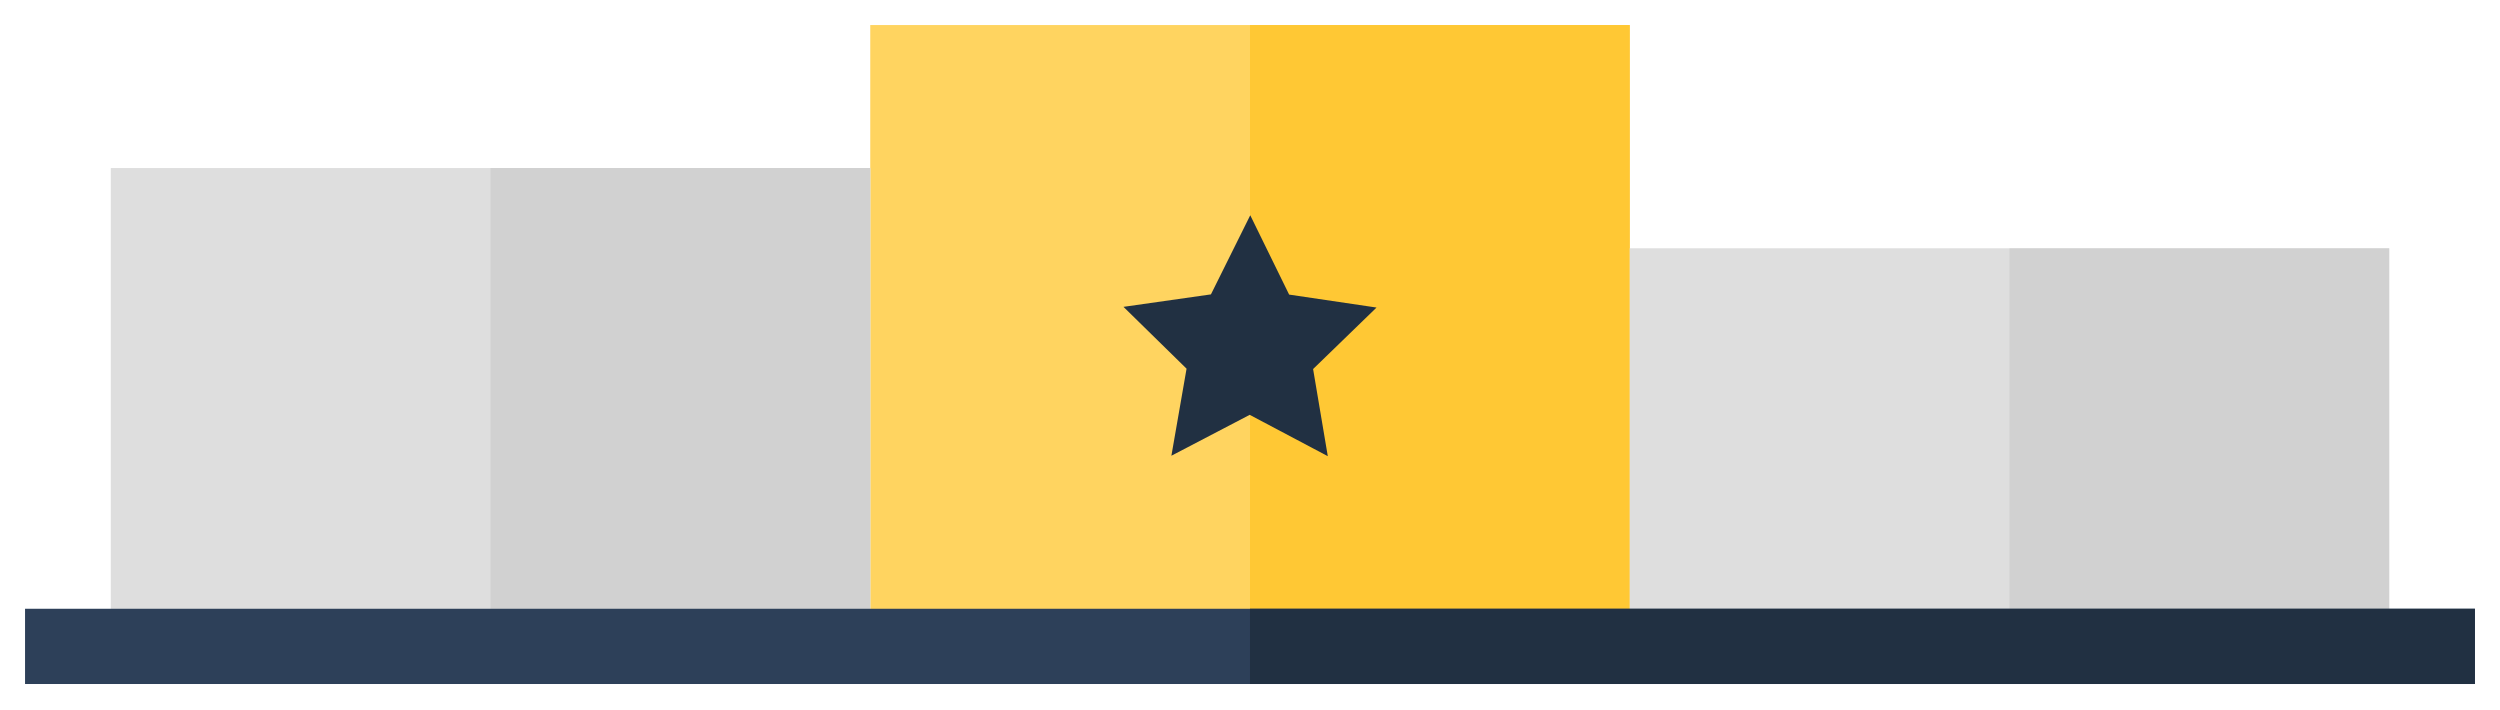
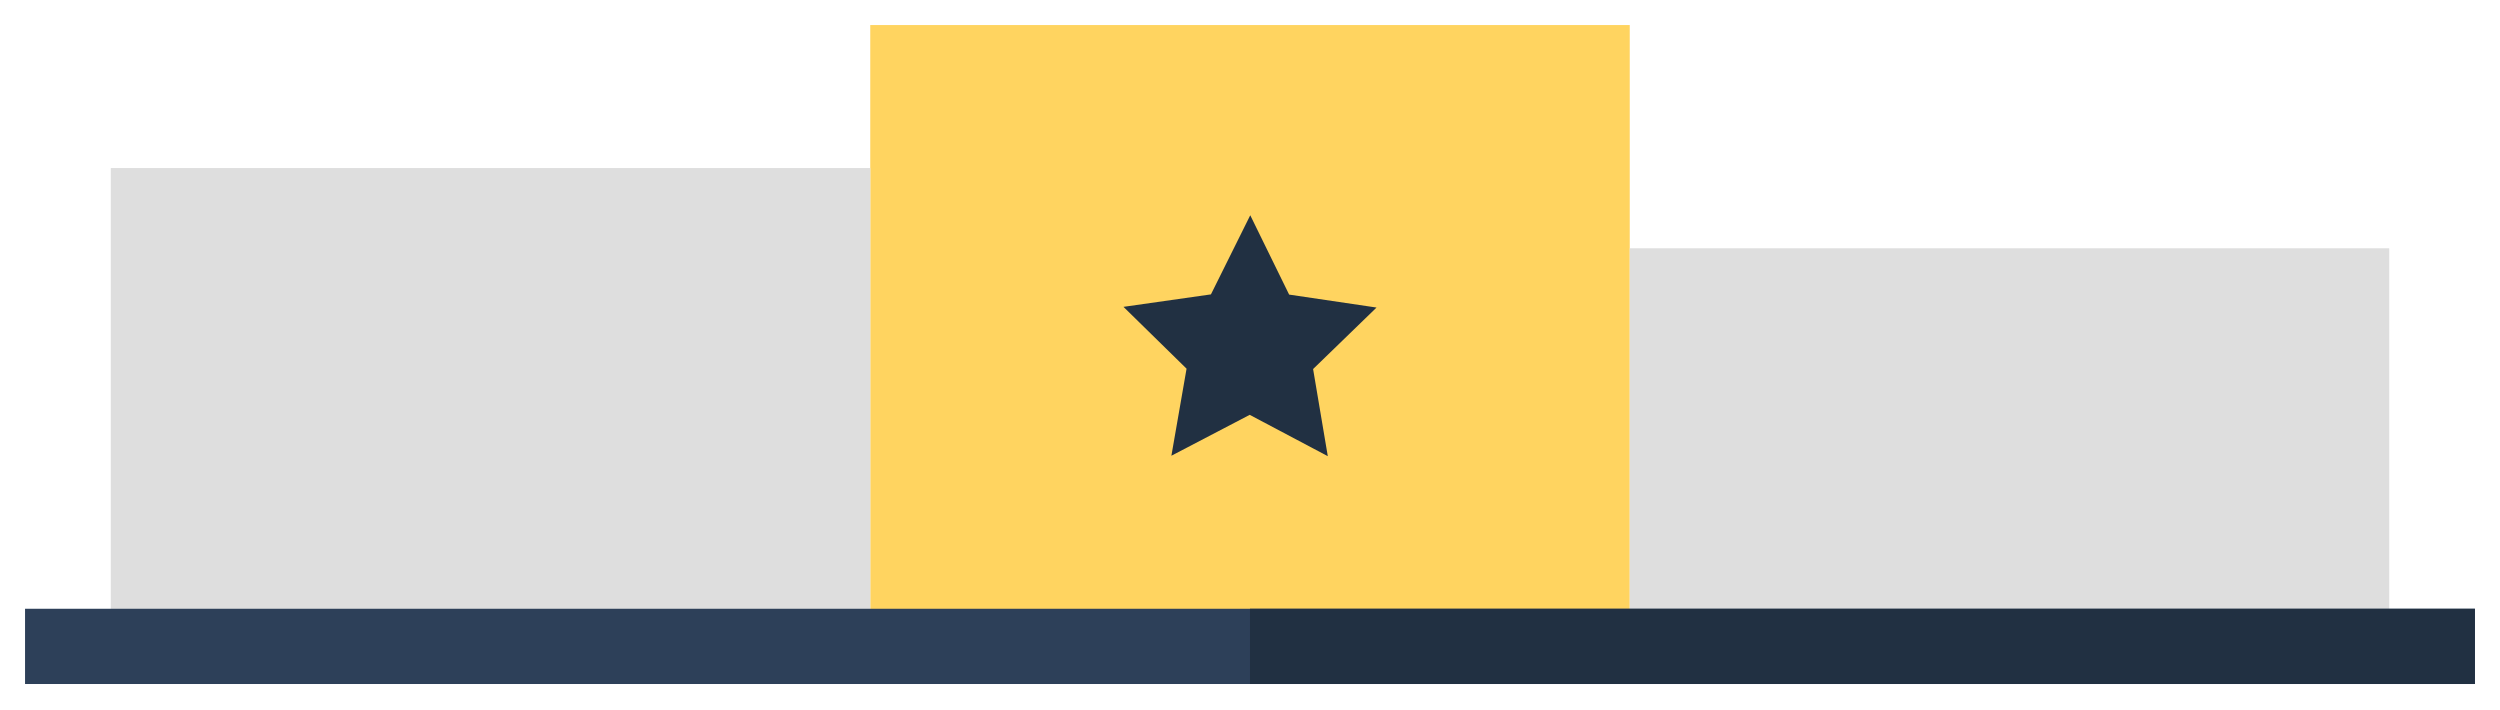
<svg xmlns="http://www.w3.org/2000/svg" version="1.1" id="Layer_1" x="0px" y="0px" viewBox="0 0 499.066 141.546" xml:space="preserve" width="499.066" height="141.546">
  <defs id="defs4292" />
  <g id="g4260" transform="translate(-6.468277,-256.8008)" />
  <g id="g4262" transform="translate(-6.468277,-256.8008)" />
  <g id="g4264" transform="translate(-6.468277,-256.8008)" />
  <g id="g4266" transform="translate(-6.468277,-256.8008)" />
  <g id="g4268" transform="translate(-6.468277,-256.8008)" />
  <g id="g4270" transform="translate(-6.468277,-256.8008)" />
  <g id="g4272" transform="translate(-6.468277,-256.8008)" />
  <g id="g4274" transform="translate(-6.468277,-256.8008)" />
  <g id="g4276" transform="translate(-6.468277,-256.8008)" />
  <g id="g4278" transform="translate(-6.468277,-256.8008)" />
  <g id="g4280" transform="translate(-6.468277,-256.8008)" />
  <g id="g4282" transform="translate(-6.468277,-256.8008)" />
  <g id="g4284" transform="translate(-6.468277,-256.8008)" />
  <g id="g4286" transform="translate(-6.468277,-256.8008)" />
  <g id="g4288" transform="translate(-6.468277,-256.8008)" />
  <g id="layer1" style="display:none" transform="translate(-6.468277,-256.8008)">
    <rect x="180.195" y="261.801" style="fill:#3db39e;fill-opacity:1" width="151.613" height="124.036" id="rect4236" />
    <rect x="256.001" y="261.801" style="fill:#38a390;fill-opacity:1" width="75.807" height="124.036" id="rect4238" />
    <rect x="28.586" y="290.342" style="fill:#dedede;fill-opacity:1" width="151.613" height="95.494" id="rect4240" />
    <rect x="104.388" y="290.342" style="fill:#c8c8c8;fill-opacity:0.594" width="75.807" height="95.494" id="rect4242" />
    <rect x="331.808" y="306.366" style="fill:#dedede;fill-opacity:1" width="151.613" height="79.471" id="rect4244" />
    <rect x="407.615" y="306.366" style="fill:#c8c8c8;fill-opacity:0.594" width="75.807" height="79.471" id="rect4246" />
    <rect x="11.468" y="378.325" style="fill:#2d4059;fill-opacity:1" width="489.066" height="15.022" id="rect4248" />
    <rect x="255.996" y="378.325" style="fill:#213042;fill-opacity:1" width="244.528" height="15.022" id="rect4250" />
    <path style="opacity:1;fill:#213042;fill-opacity:1;stroke:none;stroke-width:2.4;stroke-linecap:round;stroke-linejoin:round;stroke-miterlimit:4;stroke-dasharray:none;stroke-dashoffset:0;stroke-opacity:1" id="path4381" d="m 265.791,279.135 -0.698,17.624 -13.564,-11.274 -16.977,4.782 6.531,-16.384 -9.794,-14.668 17.6,1.148 10.923,-13.848 4.347,17.093 16.545,6.11 z" transform="matrix(0.9787169,-0.2052149,0.2052149,0.9787169,-48.81927,111.8216)" />
  </g>
  <g transform="translate(-6.468277,-256.8008)" style="display:none" id="g4507">
    <rect id="rect4509" height="124.036" width="151.613" style="fill:#dedede;fill-opacity:1" y="261.801" x="180.195" />
    <rect id="rect4511" height="124.036" width="75.807" style="fill:#d1d1d1;fill-opacity:1" y="261.801" x="256.001" />
    <rect id="rect4513" height="95.494" width="151.613" style="fill:#3db39e;fill-opacity:1" y="290.342" x="28.586" />
    <rect id="rect4515" height="95.494" width="75.807" style="fill:#38a390;fill-opacity:1" y="290.342" x="104.388" />
    <rect id="rect4517" height="79.471" width="151.613" style="fill:#dedede;fill-opacity:1" y="306.366" x="331.808" />
    <rect id="rect4519" height="79.471" width="75.807" style="fill:#c8c8c8;fill-opacity:0.594" y="306.366" x="407.615" />
    <rect id="rect4521" height="15.022" width="489.066" style="fill:#2d4059;fill-opacity:1" y="378.325" x="11.468" />
    <rect id="rect4523" height="15.022" width="244.528" style="fill:#213042;fill-opacity:1" y="378.325" x="255.996" />
    <path transform="matrix(0.9787169,-0.2052149,0.2052149,0.9787169,-200.4283,126.092)" d="m 265.791,279.135 -0.698,17.624 -13.564,-11.274 -16.977,4.782 6.531,-16.384 -9.794,-14.668 17.6,1.148 10.923,-13.848 4.347,17.093 16.545,6.11 z" id="path4525" style="opacity:1;fill:#213042;fill-opacity:1;stroke:none;stroke-width:2.4;stroke-linecap:round;stroke-linejoin:round;stroke-miterlimit:4;stroke-dasharray:none;stroke-dashoffset:0;stroke-opacity:1" />
  </g>
  <g id="g4527" style="display:none" transform="translate(-6.468277,-256.8008)">
    <rect x="180.195" y="261.801" style="fill:#dedede;fill-opacity:1" width="151.613" height="124.036" id="rect4529" />
    <rect x="256.001" y="261.801" style="fill:#d1d1d1;fill-opacity:1" width="75.807" height="124.036" id="rect4531" />
    <rect x="28.586" y="290.342" style="fill:#dedede;fill-opacity:1" width="151.613" height="95.494" id="rect4533" />
    <rect x="104.388" y="290.342" style="fill:#d1d1d1;fill-opacity:1" width="75.807" height="95.494" id="rect4535" />
    <rect x="331.808" y="306.366" style="fill:#3db39e;fill-opacity:1" width="151.613" height="79.471" id="rect4537" />
    <rect x="407.615" y="306.366" style="fill:#38a390;fill-opacity:1" width="75.807" height="79.471" id="rect4539" />
    <rect x="11.468" y="378.325" style="fill:#2d4059;fill-opacity:1" width="489.066" height="15.022" id="rect4541" />
    <rect x="255.996" y="378.325" style="fill:#213042;fill-opacity:1" width="244.528" height="15.022" id="rect4543" />
    <path style="opacity:1;fill:#213042;fill-opacity:1;stroke:none;stroke-width:2.4;stroke-linecap:round;stroke-linejoin:round;stroke-miterlimit:4;stroke-dasharray:none;stroke-dashoffset:0;stroke-opacity:1" id="path4545" d="m 265.791,279.135 -0.698,17.624 -13.564,-11.274 -16.977,4.782 6.531,-16.384 -9.794,-14.668 17.6,1.148 10.923,-13.848 4.347,17.093 16.545,6.11 z" transform="matrix(0.9787169,-0.2052149,0.2052149,0.9787169,102.7938,134.104)" />
  </g>
  <g transform="translate(-6.468277,-256.8008)" style="display:inline" id="g4567">
    <rect id="rect4569" height="124.036" width="151.613" style="fill:#ffd460;fill-opacity:1" y="261.801" x="180.195" />
-     <rect id="rect4571" height="124.036" width="75.807" style="fill:#ffc834;fill-opacity:1" y="261.801" x="256.001" />
    <rect id="rect4573" height="95.494" width="151.613" style="fill:#dedede;fill-opacity:1" y="290.342" x="28.586" />
-     <rect id="rect4575" height="95.494" width="75.807" style="fill:#c8c8c8;fill-opacity:0.594" y="290.342" x="104.388" />
    <rect id="rect4577" height="79.471" width="151.613" style="fill:#dedede;fill-opacity:1" y="306.366" x="331.808" />
-     <rect id="rect4579" height="79.471" width="75.807" style="fill:#c8c8c8;fill-opacity:0.594" y="306.366" x="407.615" />
    <rect id="rect4581" height="15.022" width="489.066" style="fill:#2d4059;fill-opacity:1" y="378.325" x="11.468" />
    <rect id="rect4583" height="15.022" width="244.528" style="fill:#213042;fill-opacity:1" y="378.325" x="255.996" />
    <path transform="matrix(0.9787169,-0.2052149,0.2052149,0.9787169,-48.81927,111.8216)" d="m 265.791,279.135 -0.698,17.624 -13.564,-11.274 -16.977,4.782 6.531,-16.384 -9.794,-14.668 17.6,1.148 10.923,-13.848 4.347,17.093 16.545,6.11 z" id="path4585" style="opacity:1;fill:#213042;fill-opacity:1;stroke:none;stroke-width:2.4;stroke-linecap:round;stroke-linejoin:round;stroke-miterlimit:4;stroke-dasharray:none;stroke-dashoffset:0;stroke-opacity:1" />
  </g>
  <g id="g4587" style="display:none" transform="translate(-6.468277,-256.8008)">
    <rect x="180.195" y="261.801" style="fill:#dedede;fill-opacity:1" width="151.613" height="124.036" id="rect4589" />
-     <rect x="256.001" y="261.801" style="fill:#d1d1d1;fill-opacity:1" width="75.807" height="124.036" id="rect4591" />
    <rect x="28.586" y="290.342" style="fill:#ffd460;fill-opacity:1" width="151.613" height="95.494" id="rect4593" />
-     <rect x="104.388" y="290.342" style="fill:#ffc834;fill-opacity:1" width="75.807" height="95.494" id="rect4595" />
    <rect x="331.808" y="306.366" style="fill:#dedede;fill-opacity:1" width="151.613" height="79.471" id="rect4597" />
-     <rect x="407.615" y="306.366" style="fill:#c8c8c8;fill-opacity:0.594" width="75.807" height="79.471" id="rect4599" />
    <rect x="11.468" y="378.325" style="fill:#2d4059;fill-opacity:1" width="489.066" height="15.022" id="rect4601" />
    <rect x="255.996" y="378.325" style="fill:#213042;fill-opacity:1" width="244.528" height="15.022" id="rect4603" />
    <path style="opacity:1;fill:#213042;fill-opacity:1;stroke:none;stroke-width:2.4;stroke-linecap:round;stroke-linejoin:round;stroke-miterlimit:4;stroke-dasharray:none;stroke-dashoffset:0;stroke-opacity:1" id="path4605" d="m 265.791,279.135 -0.698,17.624 -13.564,-11.274 -16.977,4.782 6.531,-16.384 -9.794,-14.668 17.6,1.148 10.923,-13.848 4.347,17.093 16.545,6.11 z" transform="matrix(0.9787169,-0.2052149,0.2052149,0.9787169,-200.4283,126.092)" />
  </g>
  <g transform="translate(-6.468277,-256.8008)" style="display:none" id="g4547">
    <rect id="rect4549" height="124.036" width="151.613" style="fill:#dedede;fill-opacity:1" y="261.801" x="180.195" />
-     <rect id="rect4551" height="124.036" width="75.807" style="fill:#d1d1d1;fill-opacity:1" y="261.801" x="256.001" />
    <rect id="rect4553" height="95.494" width="151.613" style="fill:#dedede;fill-opacity:1" y="290.342" x="28.586" />
-     <rect id="rect4555" height="95.494" width="75.807" style="fill:#d1d1d1;fill-opacity:1" y="290.342" x="104.388" />
    <rect id="rect4557" height="79.471" width="151.613" style="fill:#ffd460;fill-opacity:1" y="306.366" x="331.808" />
-     <rect id="rect4559" height="79.471" width="75.807" style="fill:#ffc834;fill-opacity:1" y="306.366" x="407.615" />
    <rect id="rect4561" height="15.022" width="489.066" style="fill:#2d4059;fill-opacity:1" y="378.325" x="11.468" />
    <rect id="rect4563" height="15.022" width="244.528" style="fill:#213042;fill-opacity:1" y="378.325" x="255.996" />
    <path transform="matrix(0.9787169,-0.2052149,0.2052149,0.9787169,102.7938,134.104)" d="m 265.791,279.135 -0.698,17.624 -13.564,-11.274 -16.977,4.782 6.531,-16.384 -9.794,-14.668 17.6,1.148 10.923,-13.848 4.347,17.093 16.545,6.11 z" id="path4565" style="opacity:1;fill:#213042;fill-opacity:1;stroke:none;stroke-width:2.4;stroke-linecap:round;stroke-linejoin:round;stroke-miterlimit:4;stroke-dasharray:none;stroke-dashoffset:0;stroke-opacity:1" />
  </g>
  <g id="g4687" style="display:none" transform="translate(-6.468277,-256.8008)">
    <rect x="180.195" y="261.801" style="fill:#ec605f;fill-opacity:1" width="151.613" height="124.036" id="rect4689" />
-     <rect x="256.001" y="261.801" style="fill:#e94948;fill-opacity:1" width="75.807" height="124.036" id="rect4691" />
    <rect x="28.586" y="290.342" style="fill:#dedede;fill-opacity:1" width="151.613" height="95.494" id="rect4693" />
-     <rect x="104.388" y="290.342" style="fill:#c8c8c8;fill-opacity:0.594" width="75.807" height="95.494" id="rect4695" />
    <rect x="331.808" y="306.366" style="fill:#dedede;fill-opacity:1" width="151.613" height="79.471" id="rect4697" />
-     <rect x="407.615" y="306.366" style="fill:#c8c8c8;fill-opacity:0.594" width="75.807" height="79.471" id="rect4699" />
    <rect x="11.468" y="378.325" style="fill:#2d4059;fill-opacity:1" width="489.066" height="15.022" id="rect4701" />
    <rect x="255.996" y="378.325" style="fill:#213042;fill-opacity:1" width="244.528" height="15.022" id="rect4703" />
    <path style="opacity:1;fill:#213042;fill-opacity:1;stroke:none;stroke-width:2.4;stroke-linecap:round;stroke-linejoin:round;stroke-miterlimit:4;stroke-dasharray:none;stroke-dashoffset:0;stroke-opacity:1" id="path4705" d="m 265.791,279.135 -0.698,17.624 -13.564,-11.274 -16.977,4.782 6.531,-16.384 -9.794,-14.668 17.6,1.148 10.923,-13.848 4.347,17.093 16.545,6.11 z" transform="matrix(0.9787169,-0.2052149,0.2052149,0.9787169,-48.81927,111.8216)" />
  </g>
  <g transform="translate(-6.468277,-256.8008)" style="display:none" id="g4647">
    <rect id="rect4649" height="124.036" width="151.613" style="fill:#dedede;fill-opacity:1" y="261.801" x="180.195" />
-     <rect id="rect4651" height="124.036" width="75.807" style="fill:#d1d1d1;fill-opacity:1" y="261.801" x="256.001" />
    <rect id="rect4653" height="95.494" width="151.613" style="fill:#ec605f;fill-opacity:1" y="290.342" x="28.586" />
-     <rect id="rect4655" height="95.494" width="75.807" style="fill:#e94948;fill-opacity:1" y="290.342" x="104.388" />
    <rect id="rect4657" height="79.471" width="151.613" style="fill:#dedede;fill-opacity:1" y="306.366" x="331.808" />
-     <rect id="rect4659" height="79.471" width="75.807" style="fill:#c8c8c8;fill-opacity:0.594" y="306.366" x="407.615" />
    <rect id="rect4661" height="15.022" width="489.066" style="fill:#2d4059;fill-opacity:1" y="378.325" x="11.468" />
    <rect id="rect4663" height="15.022" width="244.528" style="fill:#213042;fill-opacity:1" y="378.325" x="255.996" />
    <path transform="matrix(0.9787169,-0.2052149,0.2052149,0.9787169,-200.4283,126.092)" d="m 265.791,279.135 -0.698,17.624 -13.564,-11.274 -16.977,4.782 6.531,-16.384 -9.794,-14.668 17.6,1.148 10.923,-13.848 4.347,17.093 16.545,6.11 z" id="path4665" style="opacity:1;fill:#213042;fill-opacity:1;stroke:none;stroke-width:2.4;stroke-linecap:round;stroke-linejoin:round;stroke-miterlimit:4;stroke-dasharray:none;stroke-dashoffset:0;stroke-opacity:1" />
  </g>
  <g id="g4607" style="display:none" transform="translate(-6.468277,-256.8008)">
    <rect x="180.195" y="261.801" style="fill:#dedede;fill-opacity:1" width="151.613" height="124.036" id="rect4609" />
-     <rect x="256.001" y="261.801" style="fill:#d1d1d1;fill-opacity:1" width="75.807" height="124.036" id="rect4611" />
    <rect x="28.586" y="290.342" style="fill:#dedede;fill-opacity:1" width="151.613" height="95.494" id="rect4613" />
-     <rect x="104.388" y="290.342" style="fill:#d1d1d1;fill-opacity:1" width="75.807" height="95.494" id="rect4615" />
    <rect x="331.808" y="306.366" style="fill:#ec605f;fill-opacity:1" width="151.613" height="79.471" id="rect4617" />
-     <rect x="407.615" y="306.366" style="fill:#e94948;fill-opacity:1" width="75.807" height="79.471" id="rect4619" />
    <rect x="11.468" y="378.325" style="fill:#2d4059;fill-opacity:1" width="489.066" height="15.022" id="rect4621" />
    <rect x="255.996" y="378.325" style="fill:#213042;fill-opacity:1" width="244.528" height="15.022" id="rect4623" />
    <path style="opacity:1;fill:#213042;fill-opacity:1;stroke:none;stroke-width:2.4;stroke-linecap:round;stroke-linejoin:round;stroke-miterlimit:4;stroke-dasharray:none;stroke-dashoffset:0;stroke-opacity:1" id="path4625" d="m 265.791,279.135 -0.698,17.624 -13.564,-11.274 -16.977,4.782 6.531,-16.384 -9.794,-14.668 17.6,1.148 10.923,-13.848 4.347,17.093 16.545,6.11 z" transform="matrix(0.9787169,-0.2052149,0.2052149,0.9787169,102.7938,134.104)" />
  </g>
  <g transform="translate(-6.468277,-256.8008)" style="display:none" id="g4707">
    <rect id="rect4709" height="124.036" width="151.613" style="fill:#a1b870;fill-opacity:1" y="261.801" x="180.195" />
-     <rect id="rect4711" height="124.036" width="75.807" style="fill:#8fab55;fill-opacity:1" y="261.801" x="256.001" />
    <rect id="rect4713" height="95.494" width="151.613" style="fill:#dedede;fill-opacity:1" y="290.342" x="28.586" />
-     <rect id="rect4715" height="95.494" width="75.807" style="fill:#c8c8c8;fill-opacity:0.594" y="290.342" x="104.388" />
    <rect id="rect4717" height="79.471" width="151.613" style="fill:#dedede;fill-opacity:1" y="306.366" x="331.808" />
-     <rect id="rect4719" height="79.471" width="75.807" style="fill:#c8c8c8;fill-opacity:0.594" y="306.366" x="407.615" />
    <rect id="rect4721" height="15.022" width="489.066" style="fill:#2d4059;fill-opacity:1" y="378.325" x="11.468" />
    <rect id="rect4723" height="15.022" width="244.528" style="fill:#213042;fill-opacity:1" y="378.325" x="255.996" />
    <path transform="matrix(0.9787169,-0.2052149,0.2052149,0.9787169,-48.81927,111.8216)" d="m 265.791,279.135 -0.698,17.624 -13.564,-11.274 -16.977,4.782 6.531,-16.384 -9.794,-14.668 17.6,1.148 10.923,-13.848 4.347,17.093 16.545,6.11 z" id="path4725" style="opacity:1;fill:#213042;fill-opacity:1;stroke:none;stroke-width:2.4;stroke-linecap:round;stroke-linejoin:round;stroke-miterlimit:4;stroke-dasharray:none;stroke-dashoffset:0;stroke-opacity:1" />
  </g>
  <g id="g4667" style="display:none" transform="translate(-6.468277,-256.8008)">
    <rect x="180.195" y="261.801" style="fill:#dedede;fill-opacity:1" width="151.613" height="124.036" id="rect4669" />
-     <rect x="256.001" y="261.801" style="fill:#d1d1d1;fill-opacity:1" width="75.807" height="124.036" id="rect4671" />
    <rect x="28.586" y="290.342" style="fill:#a1b870;fill-opacity:1" width="151.613" height="95.494" id="rect4673" />
-     <rect x="104.388" y="290.342" style="fill:#8fab55;fill-opacity:1" width="75.807" height="95.494" id="rect4675" />
    <rect x="331.808" y="306.366" style="fill:#dedede;fill-opacity:1" width="151.613" height="79.471" id="rect4677" />
-     <rect x="407.615" y="306.366" style="fill:#c8c8c8;fill-opacity:0.594" width="75.807" height="79.471" id="rect4679" />
    <rect x="11.468" y="378.325" style="fill:#2d4059;fill-opacity:1" width="489.066" height="15.022" id="rect4681" />
    <rect x="255.996" y="378.325" style="fill:#213042;fill-opacity:1" width="244.528" height="15.022" id="rect4683" />
    <path style="opacity:1;fill:#213042;fill-opacity:1;stroke:none;stroke-width:2.4;stroke-linecap:round;stroke-linejoin:round;stroke-miterlimit:4;stroke-dasharray:none;stroke-dashoffset:0;stroke-opacity:1" id="path4685" d="m 265.791,279.135 -0.698,17.624 -13.564,-11.274 -16.977,4.782 6.531,-16.384 -9.794,-14.668 17.6,1.148 10.923,-13.848 4.347,17.093 16.545,6.11 z" transform="matrix(0.9787169,-0.2052149,0.2052149,0.9787169,-200.4283,126.092)" />
  </g>
  <g transform="translate(-6.468277,-256.8008)" style="display:none" id="g4627">
    <rect id="rect4629" height="124.036" width="151.613" style="fill:#dedede;fill-opacity:1" y="261.801" x="180.195" />
-     <rect id="rect4631" height="124.036" width="75.807" style="fill:#d1d1d1;fill-opacity:1" y="261.801" x="256.001" />
    <rect id="rect4633" height="95.494" width="151.613" style="fill:#dedede;fill-opacity:1" y="290.342" x="28.586" />
-     <rect id="rect4635" height="95.494" width="75.807" style="fill:#d1d1d1;fill-opacity:1" y="290.342" x="104.388" />
    <rect id="rect4637" height="79.471" width="151.613" style="fill:#a1b870;fill-opacity:1" y="306.366" x="331.808" />
-     <rect id="rect4639" height="79.471" width="75.807" style="fill:#8fab55;fill-opacity:1" y="306.366" x="407.615" />
    <rect id="rect4641" height="15.022" width="489.066" style="fill:#2d4059;fill-opacity:1" y="378.325" x="11.468" />
    <rect id="rect4643" height="15.022" width="244.528" style="fill:#213042;fill-opacity:1" y="378.325" x="255.996" />
    <path transform="matrix(0.9787169,-0.2052149,0.2052149,0.9787169,102.7938,134.104)" d="m 265.791,279.135 -0.698,17.624 -13.564,-11.274 -16.977,4.782 6.531,-16.384 -9.794,-14.668 17.6,1.148 10.923,-13.848 4.347,17.093 16.545,6.11 z" id="path4645" style="opacity:1;fill:#213042;fill-opacity:1;stroke:none;stroke-width:2.4;stroke-linecap:round;stroke-linejoin:round;stroke-miterlimit:4;stroke-dasharray:none;stroke-dashoffset:0;stroke-opacity:1" />
  </g>
  <g id="layer2" style="display:none" transform="translate(-11.46828,-49.17894)">
    <circle style="display:inline;opacity:1;fill:#213042;fill-opacity:1;stroke:none;stroke-width:2.4;stroke-linecap:round;stroke-linejoin:round;stroke-miterlimit:4;stroke-dasharray:none;stroke-dashoffset:0;stroke-opacity:1" id="path4345" cx="118.429" cy="-28.411" r="20.717" />
    <circle style="display:inline;opacity:1;fill:#3db39e;fill-opacity:1;stroke:none;stroke-width:2.4;stroke-linecap:round;stroke-linejoin:round;stroke-miterlimit:4;stroke-dasharray:none;stroke-dashoffset:0;stroke-opacity:1" id="path4345-6" cx="223.983" cy="-28.411" r="20.717" />
    <circle style="display:inline;opacity:1;fill:#ffd460;fill-opacity:1;stroke:none;stroke-width:2.4;stroke-linecap:round;stroke-linejoin:round;stroke-miterlimit:4;stroke-dasharray:none;stroke-dashoffset:0;stroke-opacity:1" id="path4345-6-9" cx="276.76" cy="-28.411" r="20.717" />
    <circle style="display:inline;opacity:1;fill:#a1b870;fill-opacity:1;stroke:none;stroke-width:2.4;stroke-linecap:round;stroke-linejoin:round;stroke-miterlimit:4;stroke-dasharray:none;stroke-dashoffset:0;stroke-opacity:1" id="path4345-69" cx="329.537" cy="-28.411" r="20.717" />
    <circle style="display:inline;opacity:1;fill:#ec605f;fill-opacity:1;stroke:none;stroke-width:2.4;stroke-linecap:round;stroke-linejoin:round;stroke-miterlimit:4;stroke-dasharray:none;stroke-dashoffset:0;stroke-opacity:1" id="path4345-6-99" cx="382.313" cy="-28.411" r="20.717" />
    <circle style="display:inline;opacity:1;fill:#2d4059;fill-opacity:1;stroke:none;stroke-width:2.4;stroke-linecap:round;stroke-linejoin:round;stroke-miterlimit:4;stroke-dasharray:none;stroke-dashoffset:0;stroke-opacity:1" id="path4345-6-99-9" cx="171.206" cy="-28.411" r="20.717" />
  </g>
</svg>
